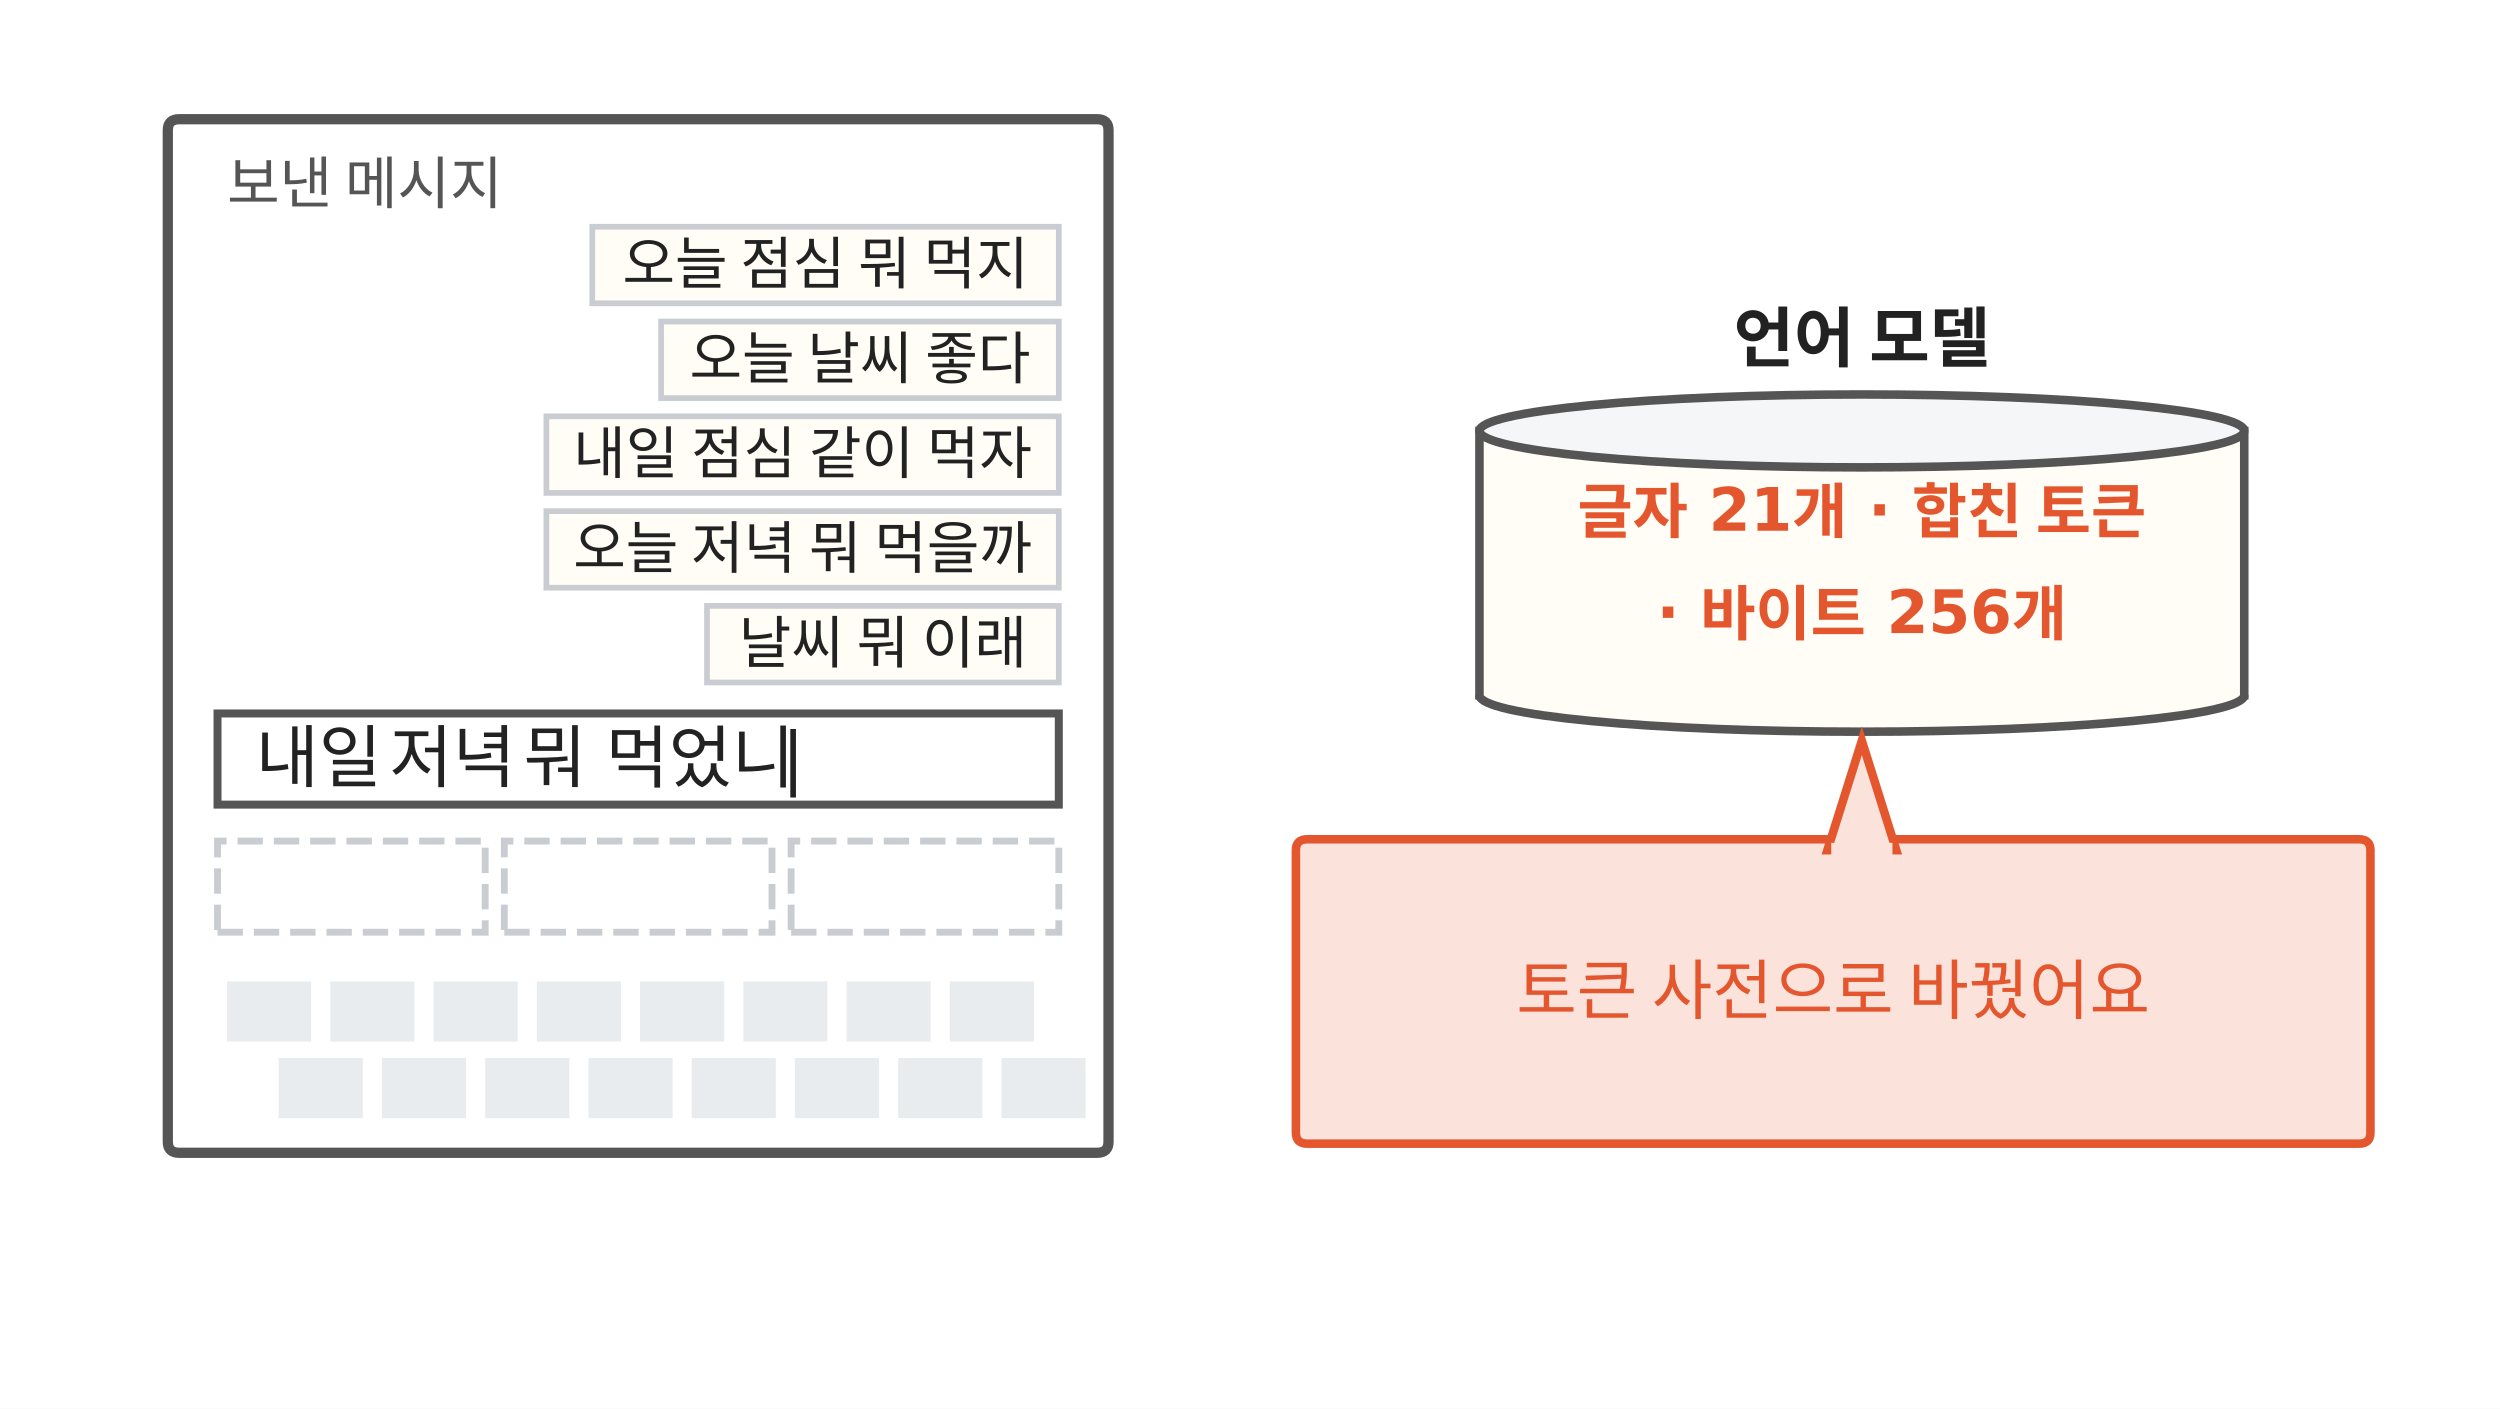
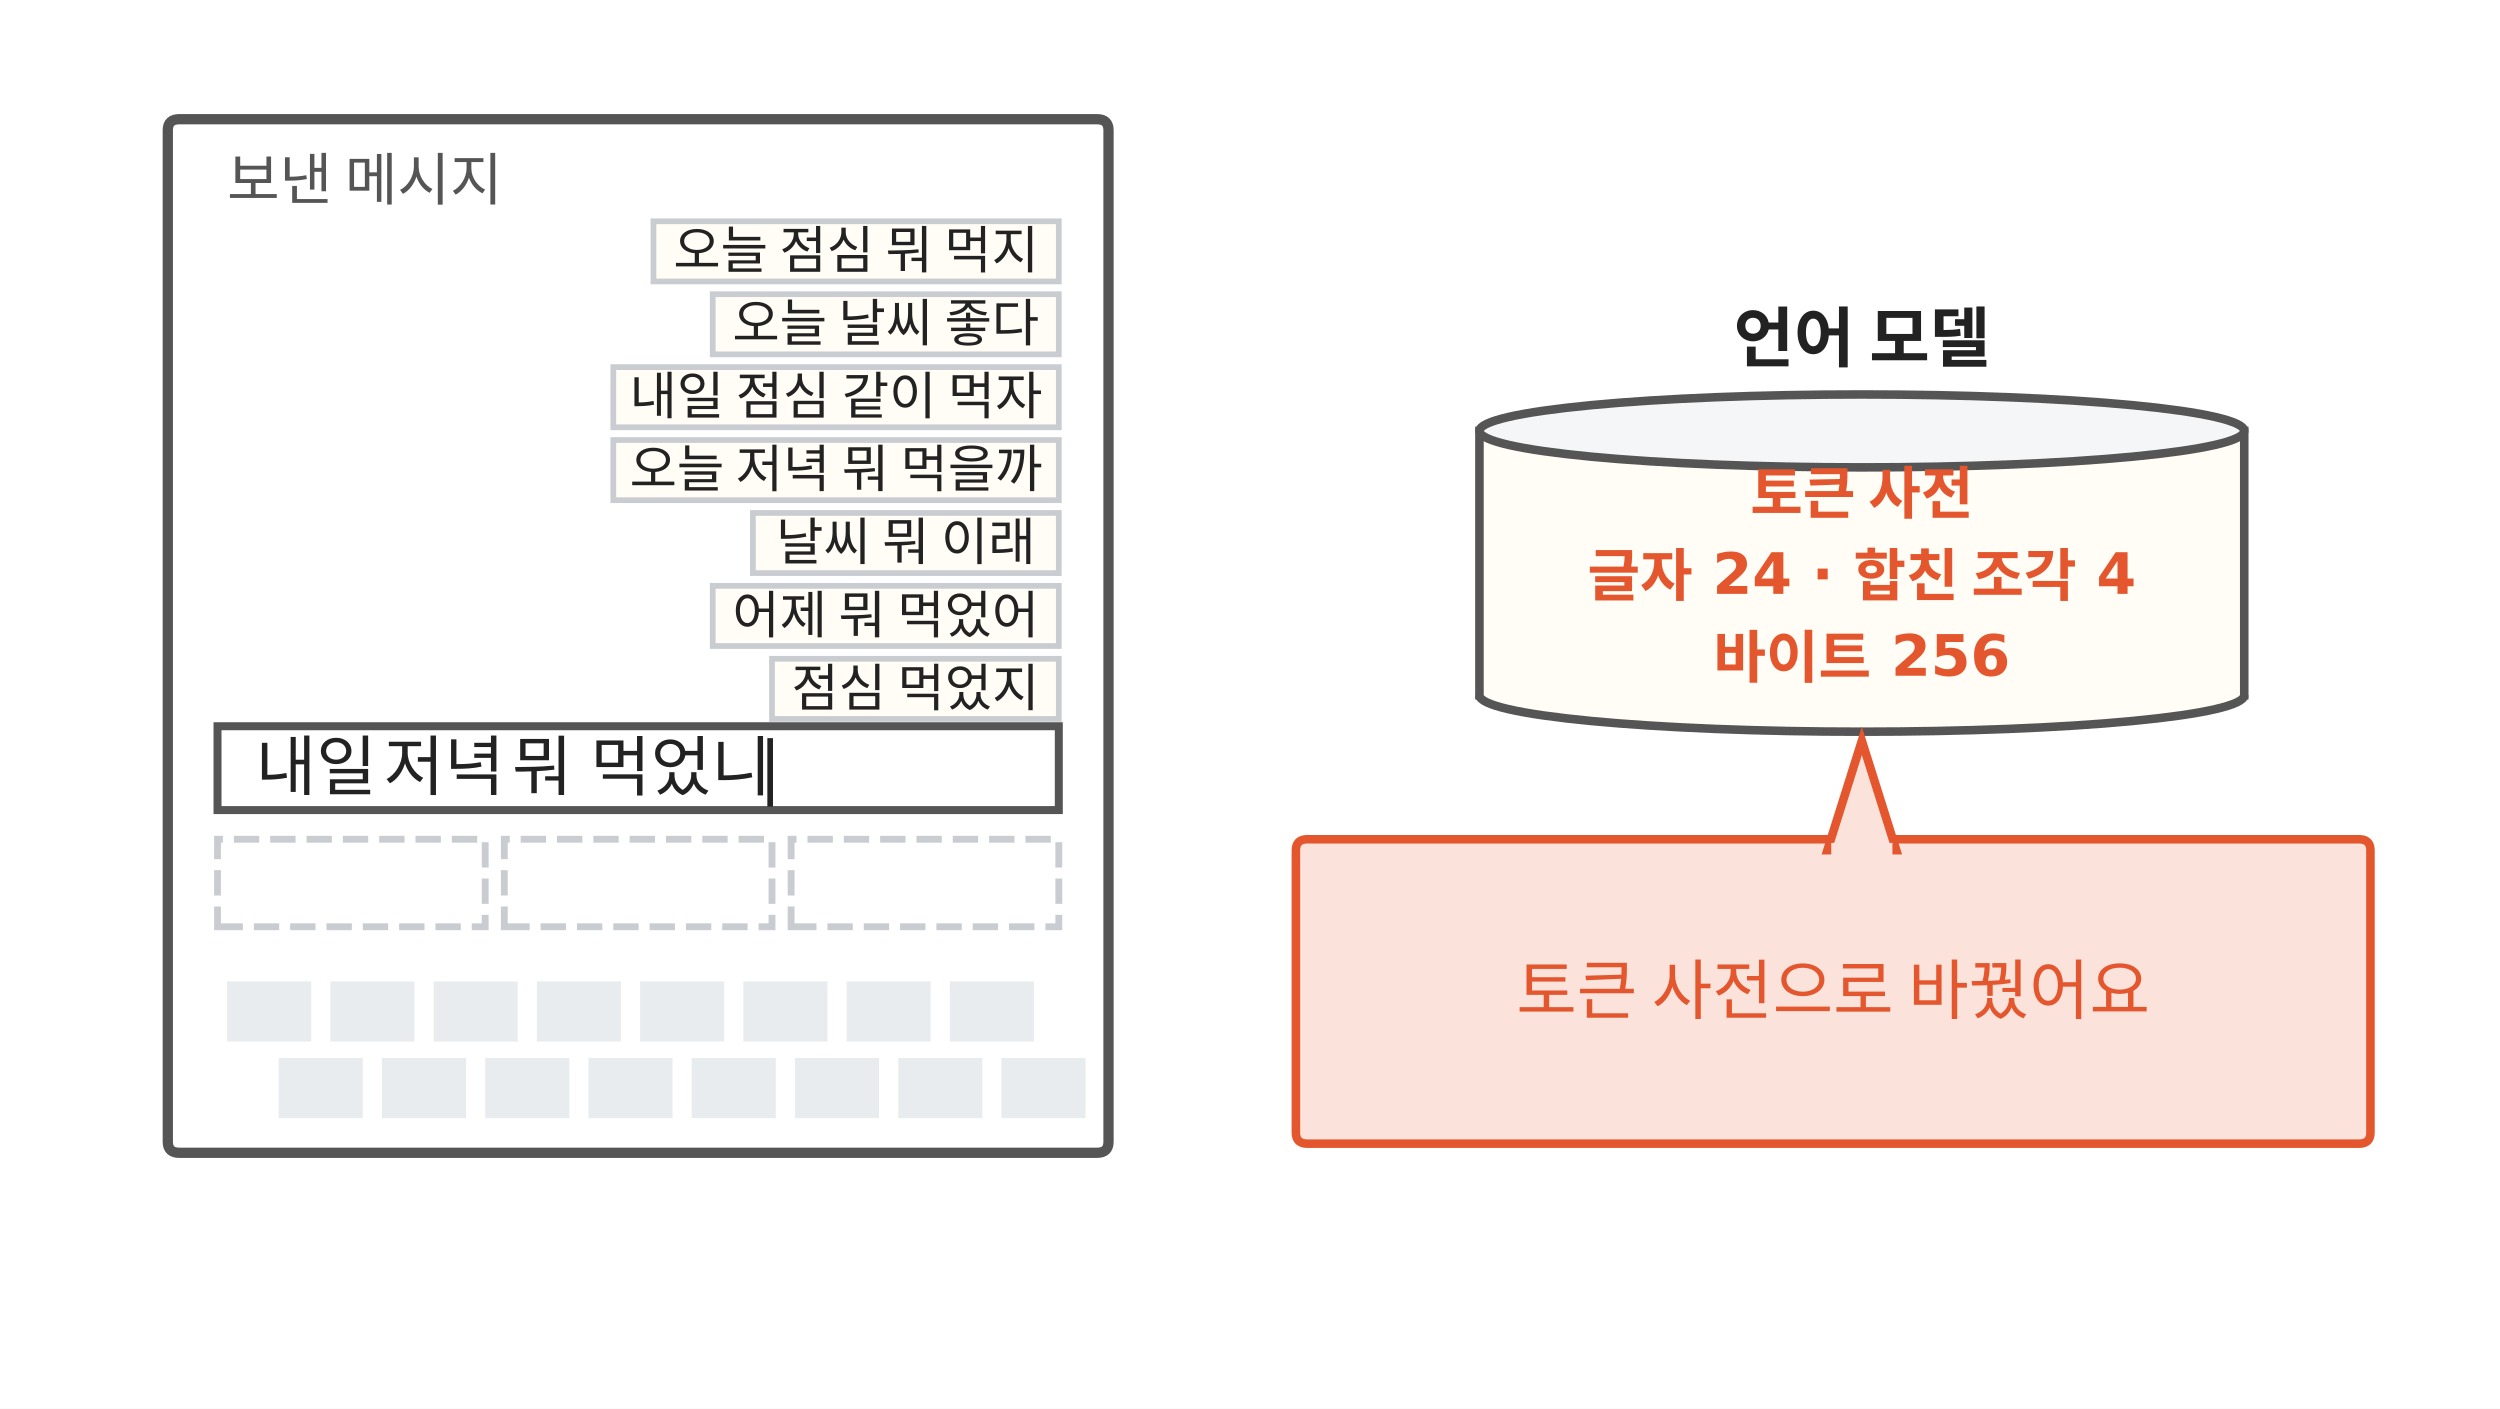
<svg xmlns="http://www.w3.org/2000/svg" width="437.76pt" height="246.672pt" viewBox="0 0 437.76 246.672" version="1.1">
  <defs>
    <style type="text/css">*{stroke-linejoin: round; stroke-linecap: butt}</style>
  </defs>
  <g id="figure_1">
    <g id="patch_1">
      <path d="M 0 246.672  L 437.76 246.672  L 437.76 0  L 0 0  z " style="fill: #ffffff" />
    </g>
    <g id="axes_1">
      <g id="patch_2">
-         <path d="M 18 228.672  L 419.76 228.672  L 419.76 18  L 18 18  L 18 228.672  z " clip-path="url(#p0aa3638187)" style="fill: none" />
+         <path d="M 18 228.672  L 419.76 228.672  L 419.76 18  L 18 18  L 18 228.672  z " clip-path="url(#p6c2194fc61)" style="fill: none" />
      </g>
      <g id="patch_3">
-         <path d="M 31.392 201.859  L 192.096 201.859  Q 194.105 201.859 194.105 199.944  L 194.105 22.788  Q 194.105 20.873 192.096 20.873  L 31.392 20.873  Q 29.383 20.873 29.383 22.788  L 29.383 199.944  Q 29.383 201.859 31.392 201.859  z " clip-path="url(#p0aa3638187)" style="fill: #ffffff; stroke: #555555; stroke-width: 1.8; stroke-linejoin: miter" />
+         <path d="M 31.392 201.859  L 192.096 201.859  Q 194.105 201.859 194.105 199.944  L 194.105 22.788  Q 194.105 20.873 192.096 20.873  L 31.392 20.873  Q 29.383 20.873 29.383 22.788  L 29.383 199.944  Q 29.383 201.859 31.392 201.859  z " clip-path="url(#p6c2194fc61)" style="fill: #ffffff; stroke: #555555; stroke-width: 1.8; stroke-linejoin: miter" />
      </g>
      <g id="patch_4">
-         <path d="M 103.709 53.112  L 185.4 53.112  L 185.4 39.706  L 103.709 39.706  z " clip-path="url(#p0aa3638187)" style="fill: #fffdf5; stroke: #c9ccd1; stroke-linejoin: miter" />
+         <path d="M 114.422 49.282  L 185.4 49.282  L 185.4 38.748  L 114.422 38.748  z " clip-path="url(#p6c2194fc61)" style="fill: #fffdf5; stroke: #c9ccd1; stroke-linejoin: miter" />
      </g>
      <g id="patch_5">
-         <path d="M 115.762 69.71  L 185.4 69.71  L 185.4 56.304  L 115.762 56.304  z " clip-path="url(#p0aa3638187)" style="fill: #fffdf5; stroke: #c9ccd1; stroke-linejoin: miter" />
+         <path d="M 124.801 62.05  L 185.4 62.05  L 185.4 51.516  L 124.801 51.516  z " clip-path="url(#p6c2194fc61)" style="fill: #fffdf5; stroke: #c9ccd1; stroke-linejoin: miter" />
      </g>
      <g id="patch_6">
-         <path d="M 95.674 86.309  L 185.4 86.309  L 185.4 72.902  L 95.674 72.902  z " clip-path="url(#p0aa3638187)" style="fill: #fffdf5; stroke: #c9ccd1; stroke-linejoin: miter" />
+         <path d="M 107.392 74.818  L 185.4 74.818  L 185.4 64.284  L 107.392 64.284  z " clip-path="url(#p6c2194fc61)" style="fill: #fffdf5; stroke: #c9ccd1; stroke-linejoin: miter" />
      </g>
      <g id="patch_7">
-         <path d="M 95.674 102.907  L 185.4 102.907  L 185.4 89.501  L 95.674 89.501  z " clip-path="url(#p0aa3638187)" style="fill: #fffdf5; stroke: #c9ccd1; stroke-linejoin: miter" />
+         <path d="M 107.392 87.586  L 185.4 87.586  L 185.4 77.052  L 107.392 77.052  z " clip-path="url(#p6c2194fc61)" style="fill: #fffdf5; stroke: #c9ccd1; stroke-linejoin: miter" />
      </g>
      <g id="patch_8">
-         <path d="M 123.797 119.506  L 185.4 119.506  L 185.4 106.099  L 123.797 106.099  z " clip-path="url(#p0aa3638187)" style="fill: #fffdf5; stroke: #c9ccd1; stroke-linejoin: miter" />
+         <path d="M 131.832 100.354  L 185.4 100.354  L 185.4 89.82  L 131.832 89.82  z " clip-path="url(#p6c2194fc61)" style="fill: #fffdf5; stroke: #c9ccd1; stroke-linejoin: miter" />
      </g>
      <g id="patch_9">
-         <path d="M 38.088 140.892  L 185.4 140.892  L 185.4 124.932  L 38.088 124.932  z " clip-path="url(#p0aa3638187)" style="fill: #ffffff; stroke: #555555; stroke-width: 1.4; stroke-linejoin: miter" />
+         <path d="M 124.801 113.122  L 185.4 113.122  L 185.4 102.588  L 124.801 102.588  z " clip-path="url(#p6c2194fc61)" style="fill: #fffdf5; stroke: #c9ccd1; stroke-linejoin: miter" />
      </g>
      <g id="patch_10">
-         <path d="M 38.088 163.236  L 84.96 163.236  L 84.96 147.276  L 38.088 147.276  z " clip-path="url(#p0aa3638187)" style="fill: #ffffff; stroke-dasharray: 4.44,1.92; stroke-dashoffset: 0; stroke: #c9ccd1; stroke-width: 1.2; stroke-linejoin: miter" />
+         <path d="M 135.18 125.89  L 185.4 125.89  L 185.4 115.356  L 135.18 115.356  z " clip-path="url(#p6c2194fc61)" style="fill: #fffdf5; stroke: #c9ccd1; stroke-linejoin: miter" />
      </g>
      <g id="patch_11">
-         <path d="M 88.308 163.236  L 135.18 163.236  L 135.18 147.276  L 88.308 147.276  z " clip-path="url(#p0aa3638187)" style="fill: #ffffff; stroke-dasharray: 4.44,1.92; stroke-dashoffset: 0; stroke: #c9ccd1; stroke-width: 1.2; stroke-linejoin: miter" />
+         <path d="M 38.088 141.85  L 185.4 141.85  L 185.4 127.166  L 38.088 127.166  z " clip-path="url(#p6c2194fc61)" style="fill: #ffffff; stroke: #555555; stroke-width: 1.4; stroke-linejoin: miter" />
      </g>
      <g id="patch_12">
-         <path d="M 138.528 163.236  L 185.4 163.236  L 185.4 147.276  L 138.528 147.276  z " clip-path="url(#p0aa3638187)" style="fill: #ffffff; stroke-dasharray: 4.44,1.92; stroke-dashoffset: 0; stroke: #c9ccd1; stroke-width: 1.2; stroke-linejoin: miter" />
+         <path d="M 38.088 162.278  L 84.96 162.278  L 84.96 146.957  L 38.088 146.957  z " clip-path="url(#p6c2194fc61)" style="fill: #ffffff; stroke-dasharray: 4.44,1.92; stroke-dashoffset: 0; stroke: #c9ccd1; stroke-width: 1.2; stroke-linejoin: miter" />
      </g>
      <g id="patch_13">
-         <path d="M 39.762 182.388  L 54.493 182.388  L 54.493 171.854  L 39.762 171.854  z " clip-path="url(#p0aa3638187)" style="fill: #e9ecef" />
+         <path d="M 88.308 162.278  L 135.18 162.278  L 135.18 146.957  L 88.308 146.957  z " clip-path="url(#p6c2194fc61)" style="fill: #ffffff; stroke-dasharray: 4.44,1.92; stroke-dashoffset: 0; stroke: #c9ccd1; stroke-width: 1.2; stroke-linejoin: miter" />
      </g>
      <g id="patch_14">
-         <path d="M 57.841 182.388  L 72.572 182.388  L 72.572 171.854  L 57.841 171.854  z " clip-path="url(#p0aa3638187)" style="fill: #e9ecef" />
+         <path d="M 138.528 162.278  L 185.4 162.278  L 185.4 146.957  L 138.528 146.957  z " clip-path="url(#p6c2194fc61)" style="fill: #ffffff; stroke-dasharray: 4.44,1.92; stroke-dashoffset: 0; stroke: #c9ccd1; stroke-width: 1.2; stroke-linejoin: miter" />
      </g>
      <g id="patch_15">
-         <path d="M 75.92 182.388  L 90.652 182.388  L 90.652 171.854  L 75.92 171.854  z " clip-path="url(#p0aa3638187)" style="fill: #e9ecef" />
+         <path d="M 39.762 182.388  L 54.493 182.388  L 54.493 171.854  L 39.762 171.854  z " clip-path="url(#p6c2194fc61)" style="fill: #e9ecef" />
      </g>
      <g id="patch_16">
-         <path d="M 94 182.388  L 108.731 182.388  L 108.731 171.854  L 94 171.854  z " clip-path="url(#p0aa3638187)" style="fill: #e9ecef" />
+         <path d="M 57.841 182.388  L 72.572 182.388  L 72.572 171.854  L 57.841 171.854  z " clip-path="url(#p6c2194fc61)" style="fill: #e9ecef" />
      </g>
      <g id="patch_17">
-         <path d="M 112.079 182.388  L 126.81 182.388  L 126.81 171.854  L 112.079 171.854  z " clip-path="url(#p0aa3638187)" style="fill: #e9ecef" />
+         <path d="M 75.92 182.388  L 90.652 182.388  L 90.652 171.854  L 75.92 171.854  z " clip-path="url(#p6c2194fc61)" style="fill: #e9ecef" />
      </g>
      <g id="patch_18">
-         <path d="M 130.158 182.388  L 144.889 182.388  L 144.889 171.854  L 130.158 171.854  z " clip-path="url(#p0aa3638187)" style="fill: #e9ecef" />
+         <path d="M 94 182.388  L 108.731 182.388  L 108.731 171.854  L 94 171.854  z " clip-path="url(#p6c2194fc61)" style="fill: #e9ecef" />
      </g>
      <g id="patch_19">
-         <path d="M 148.237 182.388  L 162.968 182.388  L 162.968 171.854  L 148.237 171.854  z " clip-path="url(#p0aa3638187)" style="fill: #e9ecef" />
+         <path d="M 112.079 182.388  L 126.81 182.388  L 126.81 171.854  L 112.079 171.854  z " clip-path="url(#p6c2194fc61)" style="fill: #e9ecef" />
      </g>
      <g id="patch_20">
-         <path d="M 166.316 182.388  L 181.048 182.388  L 181.048 171.854  L 166.316 171.854  z " clip-path="url(#p0aa3638187)" style="fill: #e9ecef" />
+         <path d="M 130.158 182.388  L 144.889 182.388  L 144.889 171.854  L 130.158 171.854  z " clip-path="url(#p6c2194fc61)" style="fill: #e9ecef" />
      </g>
      <g id="patch_21">
-         <path d="M 48.802 195.794  L 63.533 195.794  L 63.533 185.261  L 48.802 185.261  z " clip-path="url(#p0aa3638187)" style="fill: #e9ecef" />
+         <path d="M 148.237 182.388  L 162.968 182.388  L 162.968 171.854  L 148.237 171.854  z " clip-path="url(#p6c2194fc61)" style="fill: #e9ecef" />
      </g>
      <g id="patch_22">
-         <path d="M 66.881 195.794  L 81.612 195.794  L 81.612 185.261  L 66.881 185.261  z " clip-path="url(#p0aa3638187)" style="fill: #e9ecef" />
+         <path d="M 166.316 182.388  L 181.048 182.388  L 181.048 171.854  L 166.316 171.854  z " clip-path="url(#p6c2194fc61)" style="fill: #e9ecef" />
      </g>
      <g id="patch_23">
-         <path d="M 84.96 195.794  L 99.691 195.794  L 99.691 185.261  L 84.96 185.261  z " clip-path="url(#p0aa3638187)" style="fill: #e9ecef" />
+         <path d="M 48.802 195.794  L 63.533 195.794  L 63.533 185.261  L 48.802 185.261  z " clip-path="url(#p6c2194fc61)" style="fill: #e9ecef" />
      </g>
      <g id="patch_24">
-         <path d="M 103.039 195.794  L 117.77 195.794  L 117.77 185.261  L 103.039 185.261  z " clip-path="url(#p0aa3638187)" style="fill: #e9ecef" />
+         <path d="M 66.881 195.794  L 81.612 195.794  L 81.612 185.261  L 66.881 185.261  z " clip-path="url(#p6c2194fc61)" style="fill: #e9ecef" />
      </g>
      <g id="patch_25">
-         <path d="M 121.118 195.794  L 135.85 195.794  L 135.85 185.261  L 121.118 185.261  z " clip-path="url(#p0aa3638187)" style="fill: #e9ecef" />
+         <path d="M 84.96 195.794  L 99.691 195.794  L 99.691 185.261  L 84.96 185.261  z " clip-path="url(#p6c2194fc61)" style="fill: #e9ecef" />
      </g>
      <g id="patch_26">
-         <path d="M 139.198 195.794  L 153.929 195.794  L 153.929 185.261  L 139.198 185.261  z " clip-path="url(#p0aa3638187)" style="fill: #e9ecef" />
+         <path d="M 103.039 195.794  L 117.77 195.794  L 117.77 185.261  L 103.039 185.261  z " clip-path="url(#p6c2194fc61)" style="fill: #e9ecef" />
      </g>
      <g id="patch_27">
-         <path d="M 157.277 195.794  L 172.008 195.794  L 172.008 185.261  L 157.277 185.261  z " clip-path="url(#p0aa3638187)" style="fill: #e9ecef" />
+         <path d="M 121.118 195.794  L 135.85 195.794  L 135.85 185.261  L 121.118 185.261  z " clip-path="url(#p6c2194fc61)" style="fill: #e9ecef" />
      </g>
      <g id="patch_28">
-         <path d="M 175.356 195.794  L 190.087 195.794  L 190.087 185.261  L 175.356 185.261  z " clip-path="url(#p0aa3638187)" style="fill: #e9ecef" />
+         <path d="M 139.198 195.794  L 153.929 195.794  L 153.929 185.261  L 139.198 185.261  z " clip-path="url(#p6c2194fc61)" style="fill: #e9ecef" />
      </g>
      <g id="patch_29">
-         <path d="M 326.016 128.124  C 343.774 128.124 360.807 127.451 373.364 126.254  C 385.921 125.057 392.976 123.433 392.976 121.74  C 392.976 120.047 385.921 118.423 373.364 117.226  C 360.807 116.029 343.774 115.356 326.016 115.356  C 308.258 115.356 291.225 116.029 278.668 117.226  C 266.111 118.423 259.056 120.047 259.056 121.74  C 259.056 123.433 266.111 125.057 278.668 126.254  C 291.225 127.451 308.258 128.124 326.016 128.124  z " clip-path="url(#p0aa3638187)" style="fill: #fffdf5" />
+         <path d="M 157.277 195.794  L 172.008 195.794  L 172.008 185.261  L 157.277 185.261  z " clip-path="url(#p6c2194fc61)" style="fill: #e9ecef" />
      </g>
      <g id="patch_30">
-         <path d="M 259.056 121.74  L 392.976 121.74  L 392.976 75.456  L 259.056 75.456  z " clip-path="url(#p0aa3638187)" style="fill: #fffdf5" />
+         <path d="M 175.356 195.794  L 190.087 195.794  L 190.087 185.261  L 175.356 185.261  z " clip-path="url(#p6c2194fc61)" style="fill: #e9ecef" />
      </g>
      <g id="patch_31">
-         <path d="M 259.056 121.74  C 259.056 123.432 266.116 125.057 278.668 126.254  C 291.221 127.451 308.264 128.124 326.016 128.124  C 343.768 128.124 360.811 127.451 373.364 126.254  C 385.916 125.057 392.976 123.432 392.976 121.74  " clip-path="url(#p0aa3638187)" style="fill: none; stroke: #555555; stroke-width: 1.5; stroke-linejoin: miter" />
+         <path d="M 326.016 128.124  C 343.774 128.124 360.807 127.451 373.364 126.254  C 385.921 125.057 392.976 123.433 392.976 121.74  C 392.976 120.047 385.921 118.423 373.364 117.226  C 360.807 116.029 343.774 115.356 326.016 115.356  C 308.258 115.356 291.225 116.029 278.668 117.226  C 266.111 118.423 259.056 120.047 259.056 121.74  C 259.056 123.433 266.111 125.057 278.668 126.254  C 291.225 127.451 308.258 128.124 326.016 128.124  z " clip-path="url(#p6c2194fc61)" style="fill: #fffdf5" />
      </g>
      <g id="patch_32">
-         <path d="M 326.016 81.84  C 343.774 81.84 360.807 81.167 373.364 79.97  C 385.921 78.773 392.976 77.149 392.976 75.456  C 392.976 73.763 385.921 72.139 373.364 70.942  C 360.807 69.745 343.774 69.072 326.016 69.072  C 308.258 69.072 291.225 69.745 278.668 70.942  C 266.111 72.139 259.056 73.763 259.056 75.456  C 259.056 77.149 266.111 78.773 278.668 79.97  C 291.225 81.167 308.258 81.84 326.016 81.84  z " clip-path="url(#p0aa3638187)" style="fill: #f4f6f8; stroke: #555555; stroke-width: 1.5; stroke-linejoin: miter" />
+         <path d="M 259.056 121.74  L 392.976 121.74  L 392.976 75.456  L 259.056 75.456  z " clip-path="url(#p6c2194fc61)" style="fill: #fffdf5" />
      </g>
      <g id="patch_33">
-         <path d="M 228.924 200.263  L 413.064 200.263  Q 415.073 200.263 415.073 198.348  L 415.073 148.872  Q 415.073 146.957 413.064 146.957  L 228.924 146.957  Q 226.915 146.957 226.915 148.872  L 226.915 198.348  Q 226.915 200.263 228.924 200.263  z " clip-path="url(#p0aa3638187)" style="fill: #fbe3dc; stroke: #e4572e; stroke-width: 1.5; stroke-linejoin: miter" />
+         <path d="M 259.056 121.74  C 259.056 123.432 266.116 125.057 278.668 126.254  C 291.221 127.451 308.264 128.124 326.016 128.124  C 343.768 128.124 360.811 127.451 373.364 126.254  C 385.916 125.057 392.976 123.432 392.976 121.74  " clip-path="url(#p6c2194fc61)" style="fill: none; stroke: #555555; stroke-width: 1.5; stroke-linejoin: miter" />
+       </g>
+       <g id="patch_34">
+         <path d="M 326.016 81.84  C 343.774 81.84 360.807 81.167 373.364 79.97  C 385.921 78.773 392.976 77.149 392.976 75.456  C 392.976 73.763 385.921 72.139 373.364 70.942  C 360.807 69.745 343.774 69.072 326.016 69.072  C 308.258 69.072 291.225 69.745 278.668 70.942  C 266.111 72.139 259.056 73.763 259.056 75.456  C 259.056 77.149 266.111 78.773 278.668 79.97  C 291.225 81.167 308.258 81.84 326.016 81.84  z " clip-path="url(#p6c2194fc61)" style="fill: #f4f6f8; stroke: #555555; stroke-width: 1.5; stroke-linejoin: miter" />
+       </g>
+       <g id="patch_35">
+         <path d="M 228.924 200.263  L 413.064 200.263  Q 415.073 200.263 415.073 198.348  L 415.073 148.872  Q 415.073 146.957 413.064 146.957  L 228.924 146.957  Q 226.915 146.957 226.915 148.872  L 226.915 198.348  Q 226.915 200.263 228.924 200.263  z " clip-path="url(#p6c2194fc61)" style="fill: #fbe3dc; stroke: #e4572e; stroke-width: 1.5; stroke-linejoin: miter" />
      </g>
      <g id="line2d_1">
-         <path d="M 259.056 121.74  L 259.056 75.456  " clip-path="url(#p0aa3638187)" style="fill: none; stroke: #555555; stroke-width: 1.5; stroke-linecap: square" />
+         <path d="M 259.056 121.74  L 259.056 75.456  " clip-path="url(#p6c2194fc61)" style="fill: none; stroke: #555555; stroke-width: 1.5; stroke-linecap: square" />
      </g>
      <g id="line2d_2">
-         <path d="M 392.976 121.74  L 392.976 75.456  " clip-path="url(#p0aa3638187)" style="fill: none; stroke: #555555; stroke-width: 1.5; stroke-linecap: square" />
+         <path d="M 392.976 121.74  L 392.976 75.456  " clip-path="url(#p6c2194fc61)" style="fill: none; stroke: #555555; stroke-width: 1.5; stroke-linecap: square" />
      </g>
      <g id="text_1">
-         <text style="fill: #555555; font: 10px 'Apple SD Gothic Neo', 'Noto Sans KR', 'Malgun Gothic', 'DejaVu Sans', 'Bitstream Vera Sans', 'Computer Modern Sans Serif', 'Lucida Grande', 'Verdana', 'Geneva', 'Lucid', 'Arial', 'Helvetica', 'Avant Garde', sans-serif; text-anchor: start" x="39.762" y="35.675" transform="rotate(-0 39.762 35.67494)">보낸 메시지</text>
+         <text style="fill: #555555; font: 10px 'Apple SD Gothic Neo', 'Noto Sans KR', 'Malgun Gothic', 'DejaVu Sans', 'Bitstream Vera Sans', 'Computer Modern Sans Serif', 'Lucida Grande', 'Verdana', 'Geneva', 'Lucid', 'Arial', 'Helvetica', 'Avant Garde', sans-serif; text-anchor: start" x="39.762" y="35.037" transform="rotate(-0 39.762 35.03654)">보낸 메시지</text>
      </g>
      <g id="text_2">
-         <text style="fill: #222222; font: 10px 'Apple SD Gothic Neo', 'Noto Sans KR', 'Malgun Gothic', 'DejaVu Sans', 'Bitstream Vera Sans', 'Computer Modern Sans Serif', 'Lucida Grande', 'Verdana', 'Geneva', 'Lucid', 'Arial', 'Helvetica', 'Avant Garde', sans-serif; text-anchor: middle" x="144.554" y="49.72" transform="rotate(-0 144.5544 49.71974)">오늘 점심 뭐 먹지</text>
+         <text style="fill: #222222; font: 9px 'Apple SD Gothic Neo', 'Noto Sans KR', 'Malgun Gothic', 'DejaVu Sans', 'Bitstream Vera Sans', 'Computer Modern Sans Serif', 'Lucida Grande', 'Verdana', 'Geneva', 'Lucid', 'Arial', 'Helvetica', 'Avant Garde', sans-serif; text-anchor: middle" x="149.911" y="46.995" transform="rotate(-0 149.9112 46.99464)">오늘 점심 뭐 먹지</text>
      </g>
      <g id="text_3">
-         <text style="fill: #222222; font: 10px 'Apple SD Gothic Neo', 'Noto Sans KR', 'Malgun Gothic', 'DejaVu Sans', 'Bitstream Vera Sans', 'Computer Modern Sans Serif', 'Lucida Grande', 'Verdana', 'Geneva', 'Lucid', 'Arial', 'Helvetica', 'Avant Garde', sans-serif; text-anchor: middle" x="150.581" y="66.318" transform="rotate(-0 150.5808 66.31814)">오늘 날씨 좋다</text>
+         <text style="fill: #222222; font: 9px 'Apple SD Gothic Neo', 'Noto Sans KR', 'Malgun Gothic', 'DejaVu Sans', 'Bitstream Vera Sans', 'Computer Modern Sans Serif', 'Lucida Grande', 'Verdana', 'Geneva', 'Lucid', 'Arial', 'Helvetica', 'Avant Garde', sans-serif; text-anchor: middle" x="155.101" y="59.763" transform="rotate(-0 155.1006 59.76264)">오늘 날씨 좋다</text>
      </g>
      <g id="text_4">
-         <text style="fill: #222222; font: 10px 'Apple SD Gothic Neo', 'Noto Sans KR', 'Malgun Gothic', 'DejaVu Sans', 'Bitstream Vera Sans', 'Computer Modern Sans Serif', 'Lucida Grande', 'Verdana', 'Geneva', 'Lucid', 'Arial', 'Helvetica', 'Avant Garde', sans-serif; text-anchor: middle" x="140.537" y="82.917" transform="rotate(-0 140.5368 82.91654)">내일 점심 같이 먹자</text>
+         <text style="fill: #222222; font: 9px 'Apple SD Gothic Neo', 'Noto Sans KR', 'Malgun Gothic', 'DejaVu Sans', 'Bitstream Vera Sans', 'Computer Modern Sans Serif', 'Lucida Grande', 'Verdana', 'Geneva', 'Lucid', 'Arial', 'Helvetica', 'Avant Garde', sans-serif; text-anchor: middle" x="146.396" y="72.531" transform="rotate(-0 146.3958 72.53064)">내일 점심 같이 먹자</text>
      </g>
      <g id="text_5">
-         <text style="fill: #222222; font: 10px 'Apple SD Gothic Neo', 'Noto Sans KR', 'Malgun Gothic', 'DejaVu Sans', 'Bitstream Vera Sans', 'Computer Modern Sans Serif', 'Lucida Grande', 'Verdana', 'Geneva', 'Lucid', 'Arial', 'Helvetica', 'Avant Garde', sans-serif; text-anchor: middle" x="140.537" y="99.515" transform="rotate(-0 140.5368 99.51494)">오늘 저녁 뭐 먹을까</text>
+         <text style="fill: #222222; font: 9px 'Apple SD Gothic Neo', 'Noto Sans KR', 'Malgun Gothic', 'DejaVu Sans', 'Bitstream Vera Sans', 'Computer Modern Sans Serif', 'Lucida Grande', 'Verdana', 'Geneva', 'Lucid', 'Arial', 'Helvetica', 'Avant Garde', sans-serif; text-anchor: middle" x="146.396" y="85.299" transform="rotate(-0 146.3958 85.29864)">오늘 저녁 뭐 먹을까</text>
      </g>
      <g id="text_6">
-         <text style="fill: #222222; font: 10px 'Apple SD Gothic Neo', 'Noto Sans KR', 'Malgun Gothic', 'DejaVu Sans', 'Bitstream Vera Sans', 'Computer Modern Sans Serif', 'Lucida Grande', 'Verdana', 'Geneva', 'Lucid', 'Arial', 'Helvetica', 'Avant Garde', sans-serif; text-anchor: middle" x="154.598" y="116.113" transform="rotate(-0 154.5984 116.1133)">날씨 뭐 이래</text>
+         <text style="fill: #222222; font: 9px 'Apple SD Gothic Neo', 'Noto Sans KR', 'Malgun Gothic', 'DejaVu Sans', 'Bitstream Vera Sans', 'Computer Modern Sans Serif', 'Lucida Grande', 'Verdana', 'Geneva', 'Lucid', 'Arial', 'Helvetica', 'Avant Garde', sans-serif; text-anchor: middle" x="158.616" y="98.067" transform="rotate(-0 158.616 98.06664)">날씨 뭐 이래</text>
      </g>
      <g id="text_7">
-         <text style="fill: #222222; font: 12px 'Apple SD Gothic Neo', 'Noto Sans KR', 'Malgun Gothic', 'DejaVu Sans', 'Bitstream Vera Sans', 'Computer Modern Sans Serif', 'Lucida Grande', 'Verdana', 'Geneva', 'Lucid', 'Arial', 'Helvetica', 'Avant Garde', sans-serif; text-anchor: start" x="44.784" y="136.885" transform="rotate(-0 44.784 136.8851)">내일</text>
+         <text style="fill: #222222; font: 9px 'Apple SD Gothic Neo', 'Noto Sans KR', 'Malgun Gothic', 'DejaVu Sans', 'Bitstream Vera Sans', 'Computer Modern Sans Serif', 'Lucida Grande', 'Verdana', 'Geneva', 'Lucid', 'Arial', 'Helvetica', 'Avant Garde', sans-serif; text-anchor: middle" x="155.101" y="110.893" transform="rotate(-0 155.1006 110.893)">어제 뭐 먹었어</text>
      </g>
      <g id="text_8">
-         <text style="fill: #222222; font: 12px 'Apple SD Gothic Neo', 'Noto Sans KR', 'Malgun Gothic', 'DejaVu Sans', 'Bitstream Vera Sans', 'Computer Modern Sans Serif', 'Lucida Grande', 'Verdana', 'Geneva', 'Lucid', 'Arial', 'Helvetica', 'Avant Garde', sans-serif; text-anchor: start" x="68.22" y="136.885" transform="rotate(-0 68.22 136.8851)">저녁</text>
+         <text style="fill: #222222; font: 9px 'Apple SD Gothic Neo', 'Noto Sans KR', 'Malgun Gothic', 'DejaVu Sans', 'Bitstream Vera Sans', 'Computer Modern Sans Serif', 'Lucida Grande', 'Verdana', 'Geneva', 'Lucid', 'Arial', 'Helvetica', 'Avant Garde', sans-serif; text-anchor: middle" x="160.29" y="123.661" transform="rotate(-0 160.29 123.661)">점심 먹었지</text>
      </g>
      <g id="text_9">
-         <text style="fill: #222222; font: 12px 'Apple SD Gothic Neo', 'Noto Sans KR', 'Malgun Gothic', 'DejaVu Sans', 'Bitstream Vera Sans', 'Computer Modern Sans Serif', 'Lucida Grande', 'Verdana', 'Geneva', 'Lucid', 'Arial', 'Helvetica', 'Avant Garde', sans-serif; text-anchor: start" x="91.656" y="136.885" transform="rotate(-0 91.656 136.8851)">뭐</text>
+         <text style="fill: #222222; font: 11.5px 'Apple SD Gothic Neo', 'Noto Sans KR', 'Malgun Gothic', 'DejaVu Sans', 'Bitstream Vera Sans', 'Computer Modern Sans Serif', 'Lucida Grande', 'Verdana', 'Geneva', 'Lucid', 'Arial', 'Helvetica', 'Avant Garde', sans-serif; text-anchor: start" x="44.784" y="138.316" transform="rotate(-0 44.784 138.3156)">내일</text>
      </g>
      <g id="text_10">
-         <text style="fill: #222222; font: 12px 'Apple SD Gothic Neo', 'Noto Sans KR', 'Malgun Gothic', 'DejaVu Sans', 'Bitstream Vera Sans', 'Computer Modern Sans Serif', 'Lucida Grande', 'Verdana', 'Geneva', 'Lucid', 'Arial', 'Helvetica', 'Avant Garde', sans-serif; text-anchor: start" x="106.052" y="136.963" transform="rotate(-0 106.0524 136.9629)">먹었니</text>
+         <text style="fill: #222222; font: 11.5px 'Apple SD Gothic Neo', 'Noto Sans KR', 'Malgun Gothic', 'DejaVu Sans', 'Bitstream Vera Sans', 'Computer Modern Sans Serif', 'Lucida Grande', 'Verdana', 'Geneva', 'Lucid', 'Arial', 'Helvetica', 'Avant Garde', sans-serif; text-anchor: start" x="67.216" y="138.316" transform="rotate(-0 67.2156 138.3156)">저녁</text>
      </g>
      <g id="text_11">
-         <text style="fill: #222222; font: 12px 'Apple SD Gothic Neo', 'Noto Sans KR', 'Malgun Gothic', 'DejaVu Sans', 'Bitstream Vera Sans', 'Computer Modern Sans Serif', 'Lucida Grande', 'Verdana', 'Geneva', 'Lucid', 'Arial', 'Helvetica', 'Avant Garde', sans-serif; text-anchor: start" x="136.854" y="136.824" transform="rotate(-0 136.854 136.8242)">|</text>
+         <text style="fill: #222222; font: 11.5px 'Apple SD Gothic Neo', 'Noto Sans KR', 'Malgun Gothic', 'DejaVu Sans', 'Bitstream Vera Sans', 'Computer Modern Sans Serif', 'Lucida Grande', 'Verdana', 'Geneva', 'Lucid', 'Arial', 'Helvetica', 'Avant Garde', sans-serif; text-anchor: start" x="89.647" y="138.316" transform="rotate(-0 89.6472 138.3156)">뭐</text>
      </g>
      <g id="text_12">
+         <text style="fill: #222222; font: 11.5px 'Apple SD Gothic Neo', 'Noto Sans KR', 'Malgun Gothic', 'DejaVu Sans', 'Bitstream Vera Sans', 'Computer Modern Sans Serif', 'Lucida Grande', 'Verdana', 'Geneva', 'Lucid', 'Arial', 'Helvetica', 'Avant Garde', sans-serif; text-anchor: start" x="103.374" y="138.39" transform="rotate(-0 103.374 138.3901)">먹었니</text>
+       </g>
+       <g id="text_13">
+         <text style="fill: #222222; font: 12px 'Apple SD Gothic Neo', 'Noto Sans KR', 'Malgun Gothic', 'DejaVu Sans', 'Bitstream Vera Sans', 'Computer Modern Sans Serif', 'Lucida Grande', 'Verdana', 'Geneva', 'Lucid', 'Arial', 'Helvetica', 'Avant Garde', sans-serif; text-anchor: start" x="132.836" y="138.42" transform="rotate(-0 132.8364 138.4202)">|</text>
+       </g>
+       <g id="text_14">
        <text style="fill: #222222; font: 700 11.5px 'Apple SD Gothic Neo', 'Noto Sans KR', 'Malgun Gothic', 'DejaVu Sans', 'Bitstream Vera Sans', 'Computer Modern Sans Serif', 'Lucida Grande', 'Verdana', 'Geneva', 'Lucid', 'Arial', 'Helvetica', 'Avant Garde', sans-serif; text-anchor: middle" x="326.016" y="63.304" transform="rotate(-0 326.016 63.30358)">언어 모델</text>
      </g>
-       <g id="text_13">
-         <text style="fill: #e4572e; font: 700 10.5px 'Apple SD Gothic Neo', 'Noto Sans KR', 'Malgun Gothic', 'DejaVu Sans', 'Bitstream Vera Sans', 'Computer Modern Sans Serif', 'Lucida Grande', 'Verdana', 'Geneva', 'Lucid', 'Arial', 'Helvetica', 'Avant Garde', sans-serif; text-anchor: middle" x="326.016" y="93.296" transform="rotate(-0 326.016 93.29648)">글자 21개 · 합친 토큰</text>
+       <g id="text_15">
+         <text style="fill: #e4572e; font: 700 10px 'Apple SD Gothic Neo', 'Noto Sans KR', 'Malgun Gothic', 'DejaVu Sans', 'Bitstream Vera Sans', 'Computer Modern Sans Serif', 'Lucida Grande', 'Verdana', 'Geneva', 'Lucid', 'Arial', 'Helvetica', 'Avant Garde', sans-serif; text-anchor: middle" x="326.016" y="89.939" transform="rotate(-0 326.016 89.93894)">토큰 사전</text>
      </g>
-       <g id="text_14">
-         <text style="fill: #e4572e; font: 700 10.5px 'Apple SD Gothic Neo', 'Noto Sans KR', 'Malgun Gothic', 'DejaVu Sans', 'Bitstream Vera Sans', 'Computer Modern Sans Serif', 'Lucida Grande', 'Verdana', 'Geneva', 'Lucid', 'Arial', 'Helvetica', 'Avant Garde', sans-serif; text-anchor: middle" x="326.016" y="110.852" transform="rotate(-0 326.016 110.8525)">· 바이트 256개</text>
+       <g id="text_16">
+         <text style="fill: #e4572e; font: 700 10px 'Apple SD Gothic Neo', 'Noto Sans KR', 'Malgun Gothic', 'DejaVu Sans', 'Bitstream Vera Sans', 'Computer Modern Sans Serif', 'Lucida Grande', 'Verdana', 'Geneva', 'Lucid', 'Arial', 'Helvetica', 'Avant Garde', sans-serif; text-anchor: middle" x="326.016" y="104.333" transform="rotate(-0 326.016 104.3326)">글자 24 · 합친 조각 4</text>
      </g>
-       <g id="patch_34">
-         <path d="M 319.99 148.872  L 332.042 148.872  L 326.016 129.72  z " clip-path="url(#p0aa3638187)" style="fill: #fbe3dc; stroke: #e4572e; stroke-width: 1.5; stroke-linejoin: miter" />
+       <g id="text_17">
+         <text style="fill: #e4572e; font: 700 10px 'Apple SD Gothic Neo', 'Noto Sans KR', 'Malgun Gothic', 'DejaVu Sans', 'Bitstream Vera Sans', 'Computer Modern Sans Serif', 'Lucida Grande', 'Verdana', 'Geneva', 'Lucid', 'Arial', 'Helvetica', 'Avant Garde', sans-serif; text-anchor: middle" x="326.016" y="118.667" transform="rotate(-0 326.016 118.6669)">바이트 256</text>
      </g>
-       <g id="text_15">
+       <g id="patch_36">
+         <path d="M 319.99 148.872  L 332.042 148.872  L 326.016 129.72  z " clip-path="url(#p6c2194fc61)" style="fill: #fbe3dc; stroke: #e4572e; stroke-width: 1.5; stroke-linejoin: miter" />
+       </g>
+       <g id="text_18">
        <text style="fill: #e4572e; font: 11.5px 'Apple SD Gothic Neo', 'Noto Sans KR', 'Malgun Gothic', 'DejaVu Sans', 'Bitstream Vera Sans', 'Computer Modern Sans Serif', 'Lucida Grande', 'Verdana', 'Geneva', 'Lucid', 'Arial', 'Helvetica', 'Avant Garde', sans-serif; text-anchor: middle" x="320.994" y="177.538" transform="rotate(-0 320.994 177.538)">토큰 사전으로 바꿨어요</text>
      </g>
-       <g id="patch_35">
-         <path d="M 320.659 150.149  L 331.373 150.149  L 331.373 147.595  L 320.659 147.595  z " clip-path="url(#p0aa3638187)" style="fill: #fbe3dc" />
+       <g id="patch_37">
+         <path d="M 320.659 150.149  L 331.373 150.149  L 331.373 147.595  L 320.659 147.595  z " clip-path="url(#p6c2194fc61)" style="fill: #fbe3dc" />
      </g>
    </g>
  </g>
  <defs>
-     <clipPath id="p0aa3638187">
+     <clipPath id="p6c2194fc61">
      <rect x="18" y="18" width="401.76" height="210.672" />
    </clipPath>
  </defs>
</svg>
